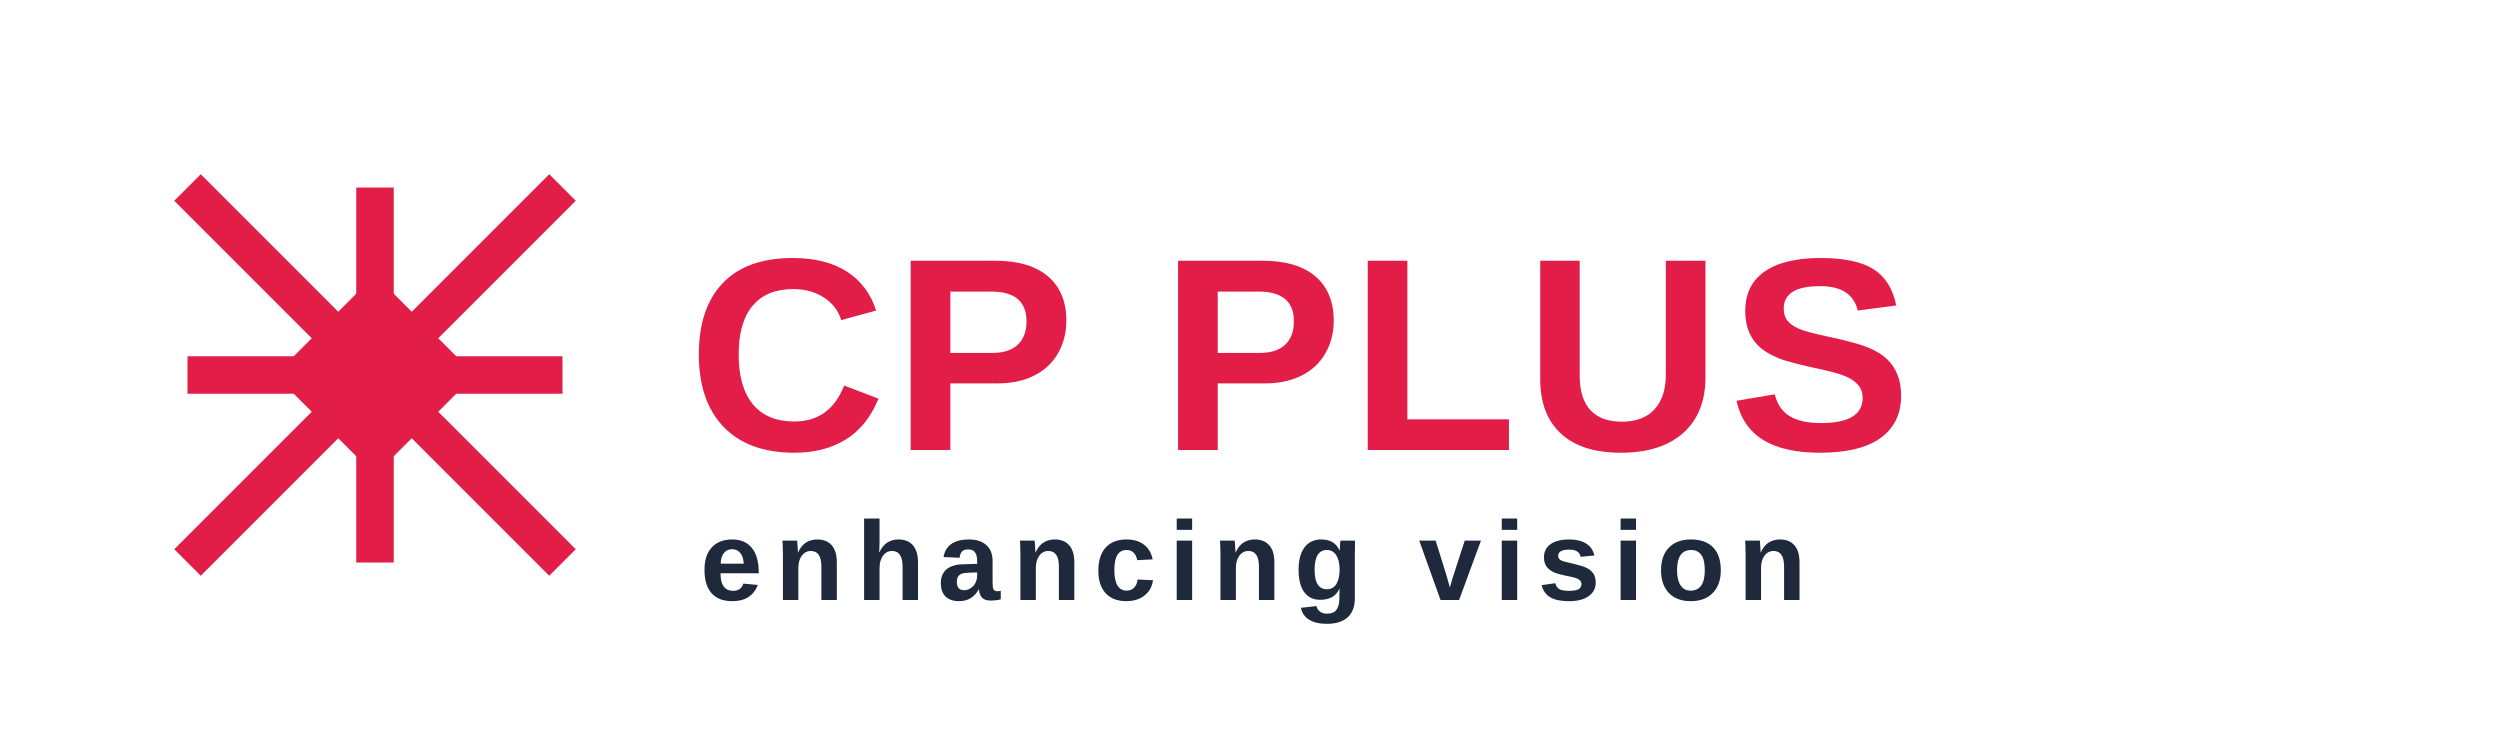
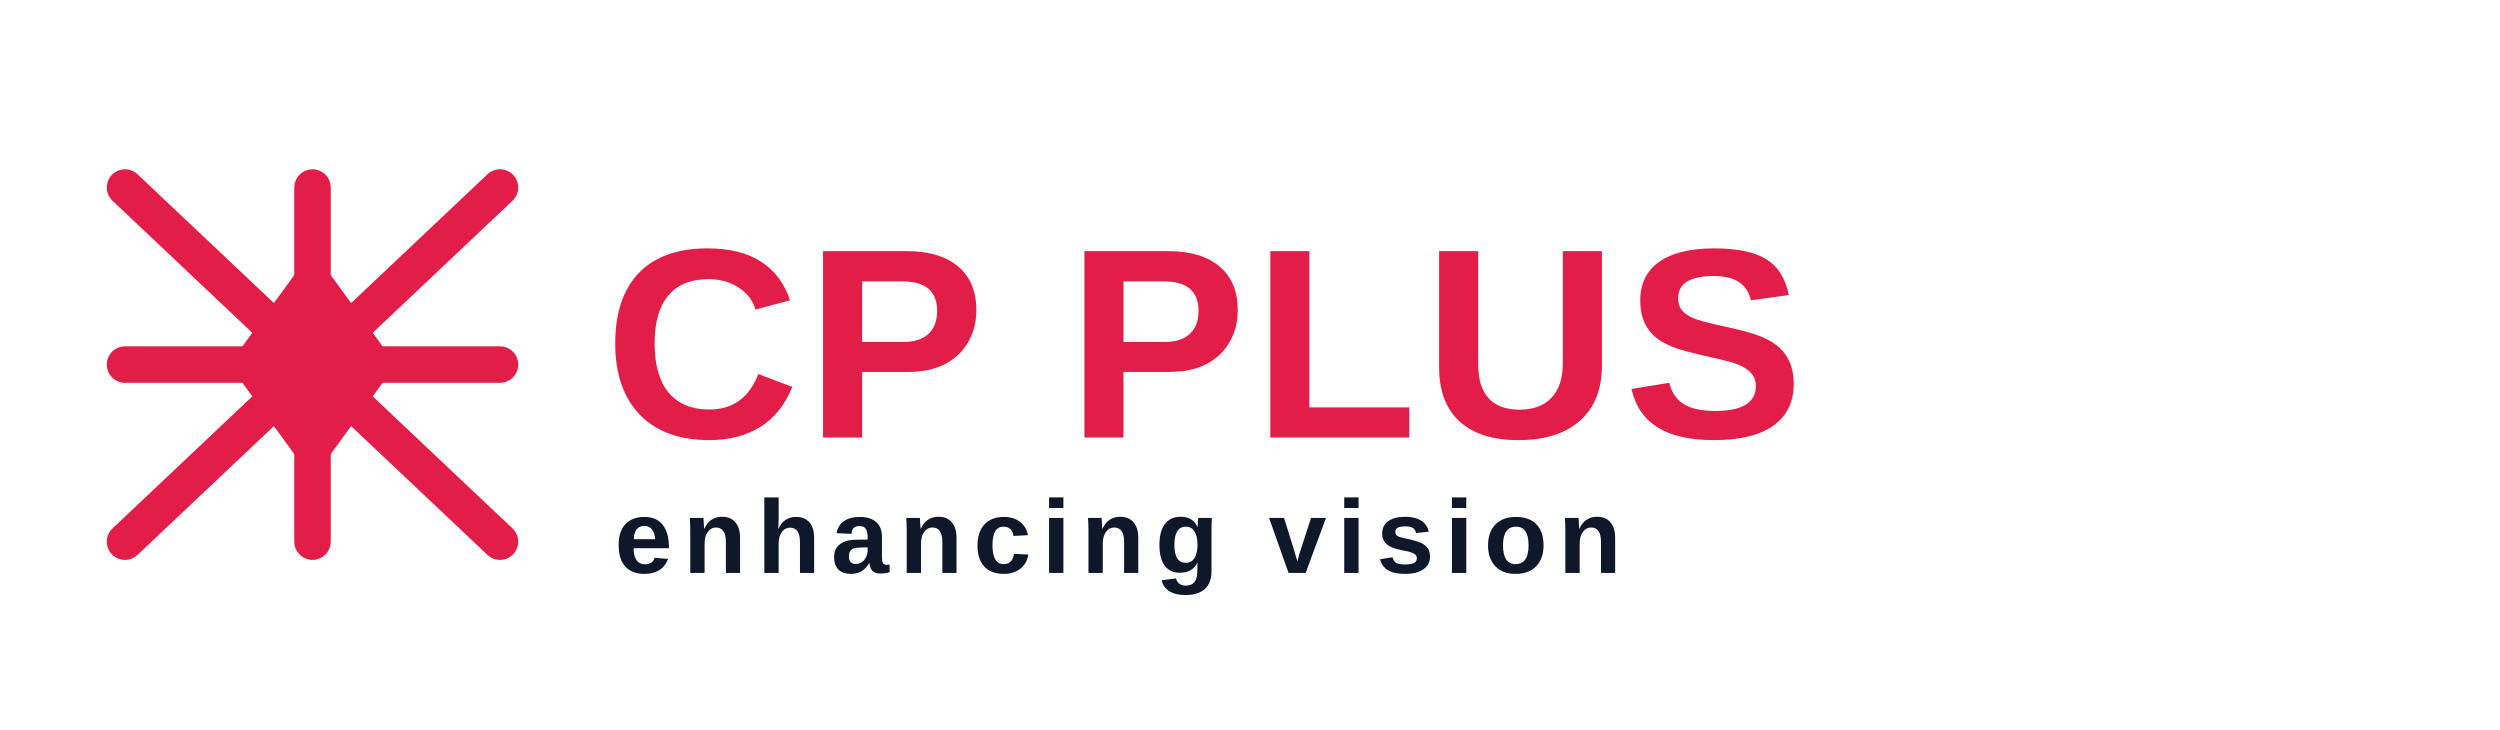
- <svg xmlns="http://www.w3.org/2000/svg" viewBox="0 0 200 60" width="200" height="60">
-   <g fill="none" stroke="#E11D48" stroke-width="3">
-     <path d="M15 15 L45 45 M45 15 L15 45 M15 30 L45 30 M30 15 L30 45" />
-     <polygon points="30,22 38,30 30,38 22,30" fill="#E11D48" stroke="none" />
+ <svg xmlns="http://www.w3.org/2000/svg" viewBox="0 0 240 70" width="240" height="70">
+   <g stroke="#E11D48" stroke-width="3.5" fill="none" stroke-linecap="round" stroke-linejoin="round">
+     <path d="M 12 18 L 48 52 M 48 18 L 12 52 M 12 35 L 48 35 M 30 18 L 30 52" />
+     <polygon points="30,24 38,35 30,46 22,35" fill="#E11D48" stroke="none" />
  </g>
-   <text x="55" y="36" font-family="'Plus Jakarta Sans', Arial, sans-serif" font-weight="900" font-size="22" fill="#E11D48" letter-spacing="0.5">CP PLUS</text>
-   <text x="56" y="48" font-family="'Plus Jakarta Sans', Arial, sans-serif" font-weight="600" font-size="9" fill="#1E293B" letter-spacing="1">enhancing vision</text>
+   <text x="58" y="42" font-family="'Plus Jakarta Sans', Arial, sans-serif" font-weight="900" font-size="26" fill="#E11D48" letter-spacing="0.5">CP PLUS</text>
+   <text x="59" y="55" font-family="'Plus Jakarta Sans', Arial, sans-serif" font-weight="700" font-size="10" fill="#0F172A" letter-spacing="1">enhancing vision</text>
</svg>
